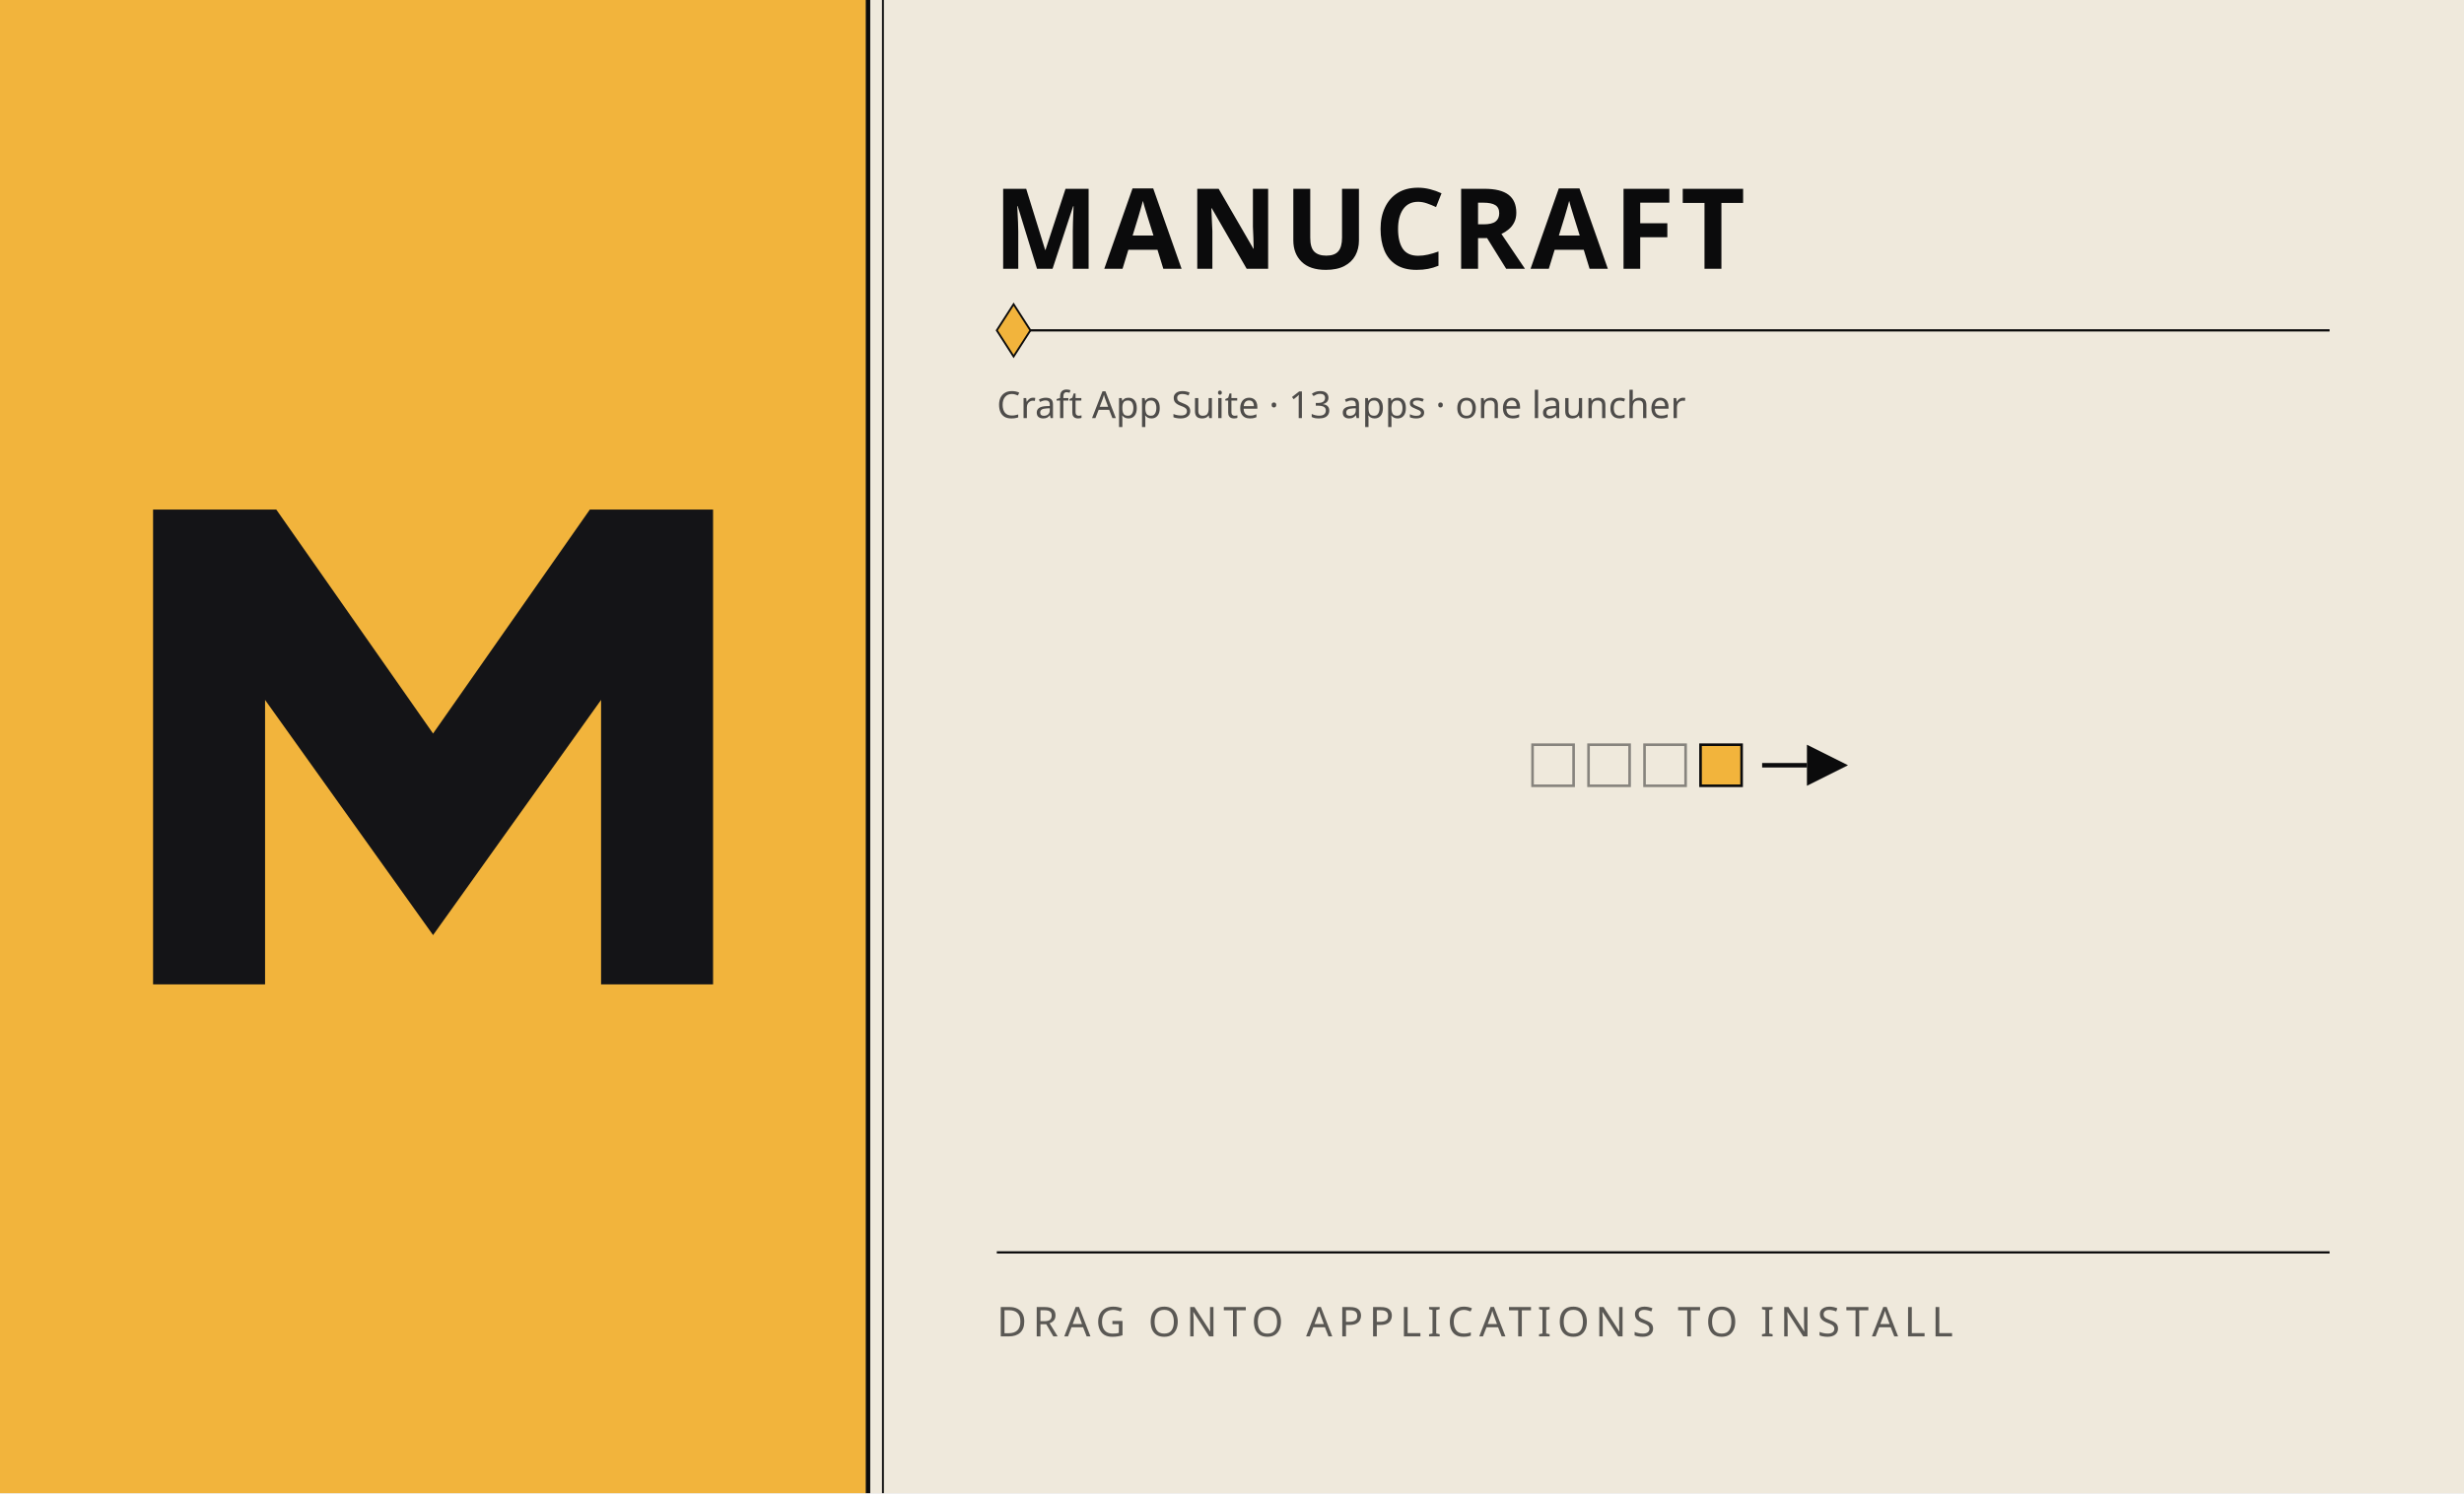
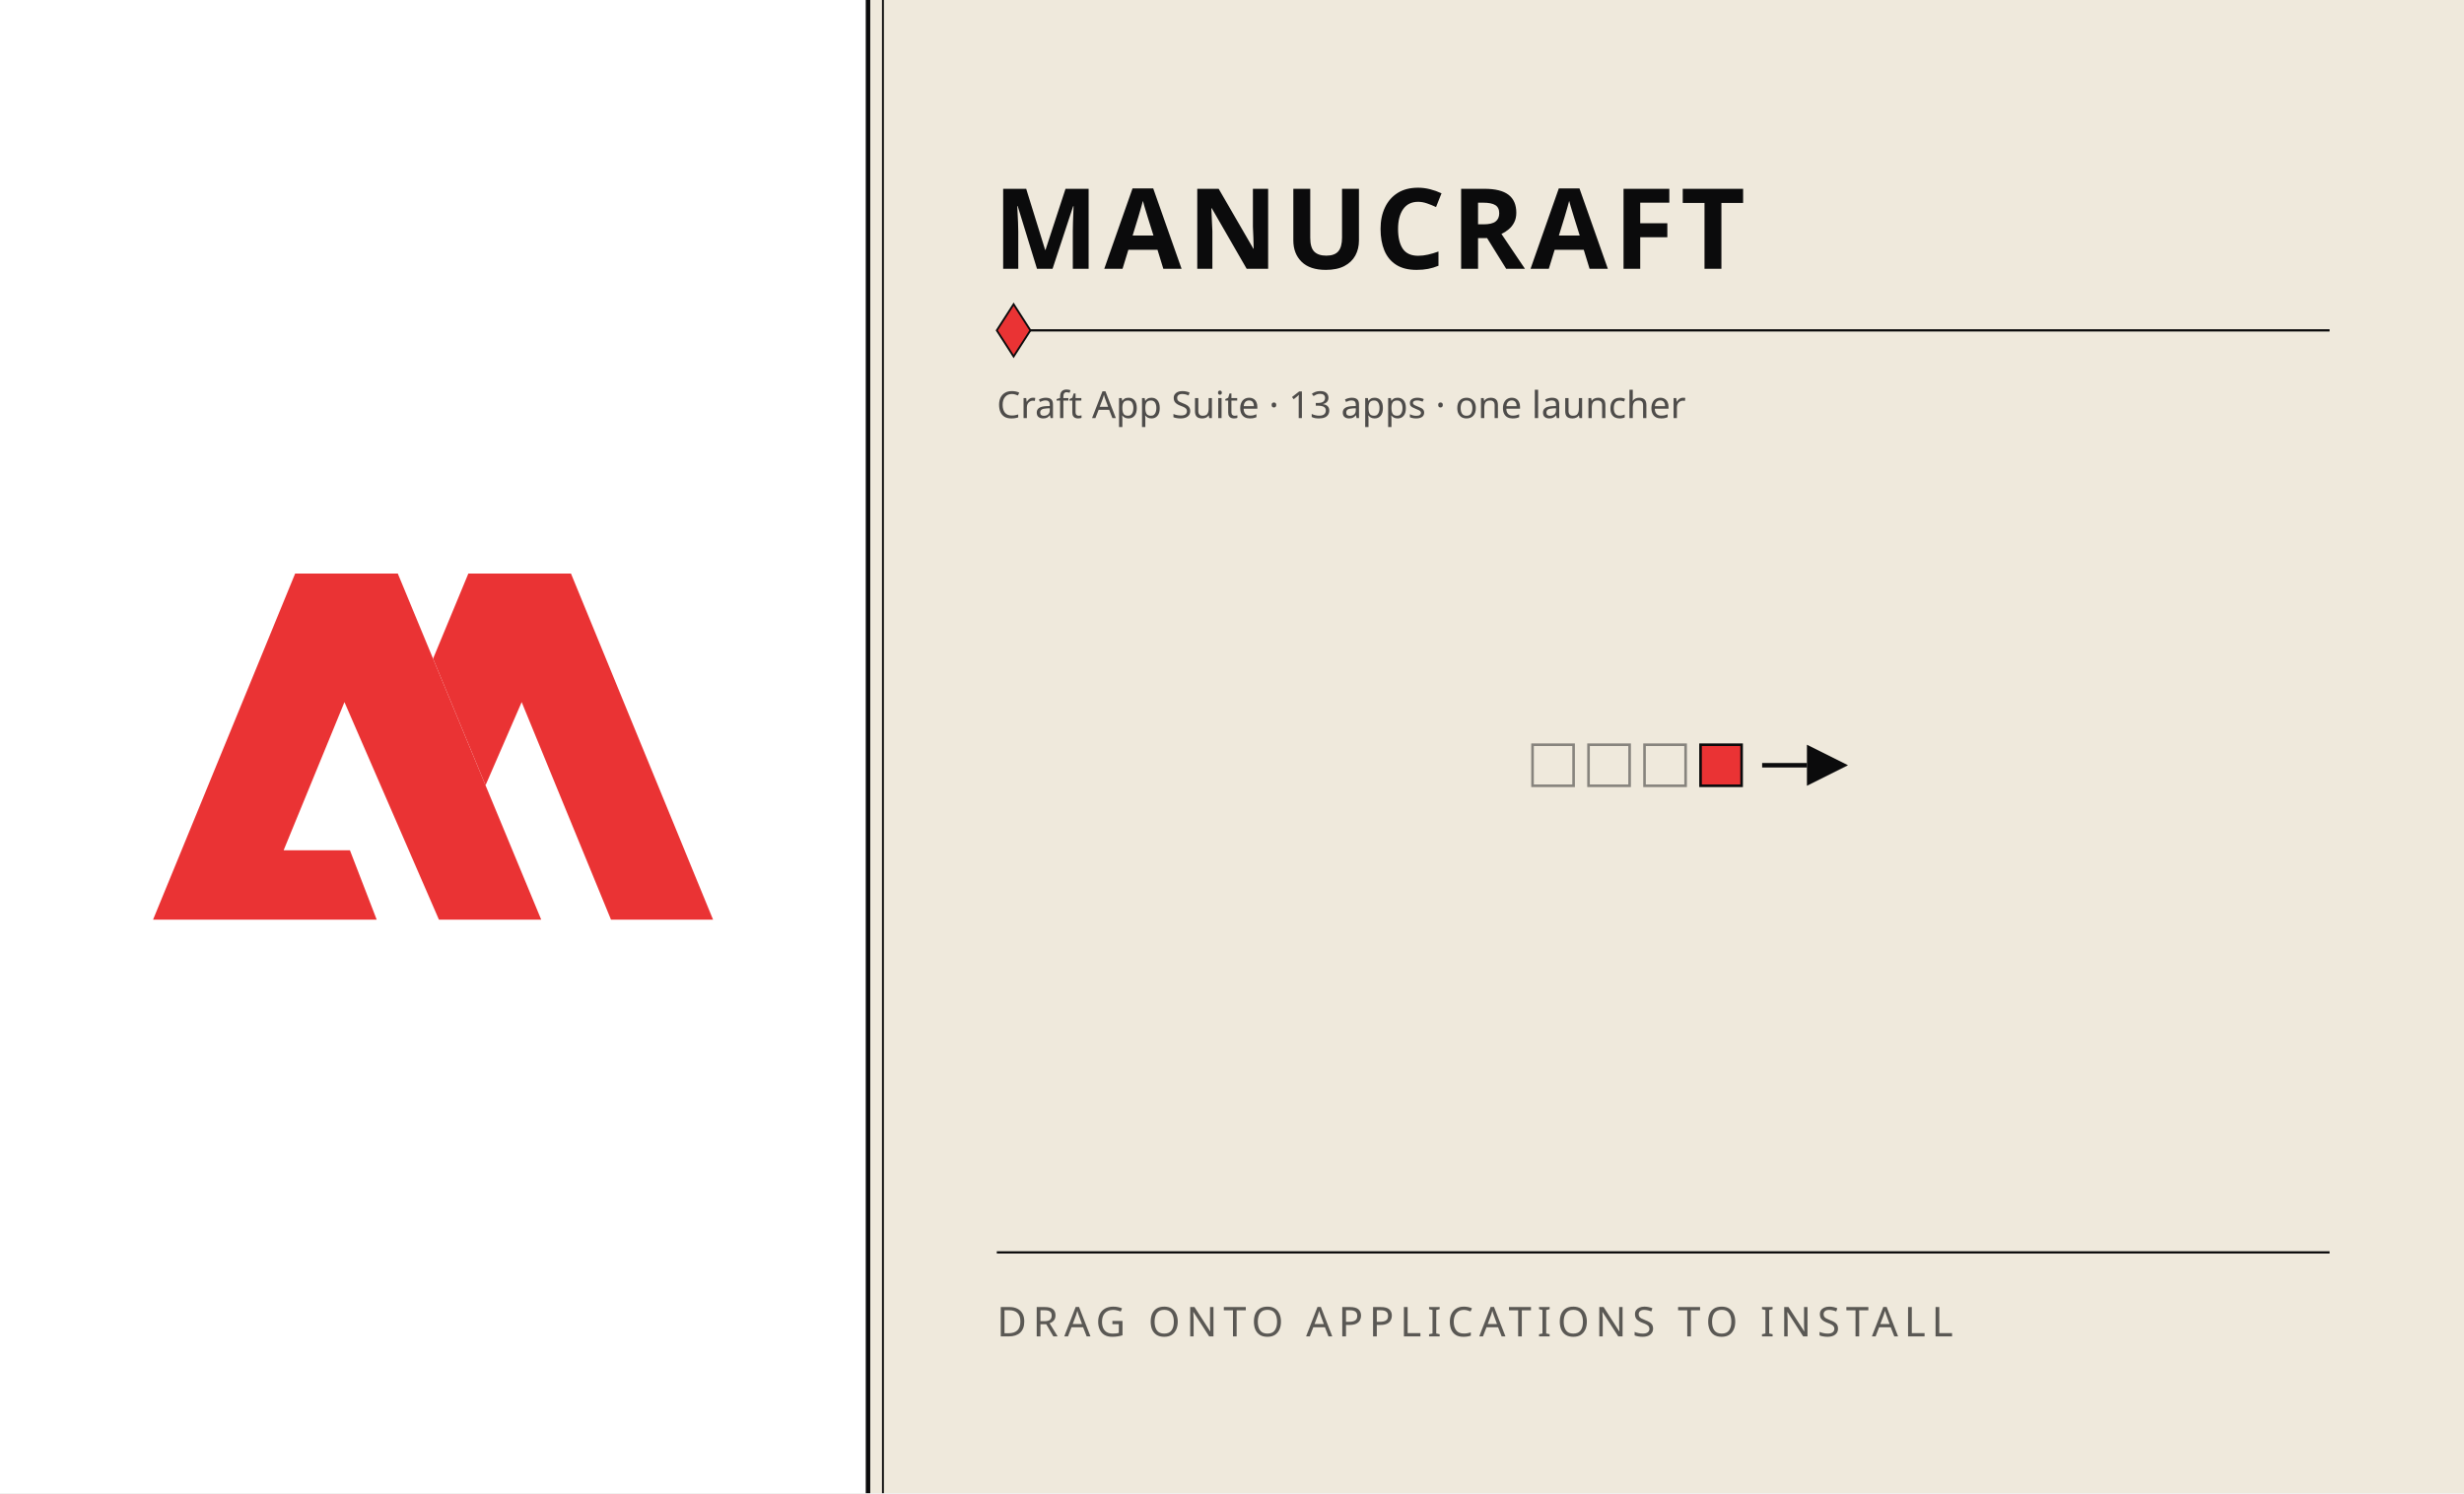
<svg xmlns="http://www.w3.org/2000/svg" width="660" height="400" viewBox="0 0 660 400">
  <rect width="660" height="400" fill="#efe9dc" />
-   <rect width="232" height="400" fill="#f2b43c" />
-   <path fill="#141417" transform="translate(-7.6 87.9) scale(0.3)" d="M162,586V162H272L412,362L552,162H662V586H562V332L412,542L262,332V586Z" />
+   <rect width="232" height="400" fill="#ffffff" />
+   <g transform="translate(116 200) scale(0.27212) translate(-306.0 -405.341)">
+     <path fill="#ea3334" d="M30.388 575.708 L170.266 234.974 L271.265 234.974 L306 318.808 L357.651 443.467 L386.051 512.011 L412.443 575.708 L361.489 575.708 L311.77 575.708 L306 562.419 L254.349 443.467 L218.782 361.553 L158.9 507.452 L224.191 507.452 L225.949 512.011 L250.511 575.708 L199.557 575.708 Z" />
+     <path fill="#ea3334" d="M306 318.808 L340.735 234.974 L441.734 234.974 L581.612 575.708 L481.115 575.708 L453.1 507.452 L393.218 361.553 L357.651 443.467 Z" />
+   </g>
  <line x1="232.5" y1="0" x2="232.5" y2="400" stroke="#0b0b0c" stroke-width="1.2" />
  <line x1="236.5" y1="0" x2="236.5" y2="400" stroke="#0b0b0c" stroke-width="0.5" />
  <line x1="267" y1="88.5" x2="624" y2="88.5" stroke="#0b0b0c" stroke-width="0.6" />
-   <path d="M271.5,81.5 L276,88.5 L271.5,95.5 L267,88.5 Z" fill="#f2b43c" stroke="#0b0b0c" stroke-width="0.5" />
+   <path d="M271.5,81.5 L276,88.5 L271.5,95.5 L267,88.5 Z" fill="#ea3334" stroke="#0b0b0c" stroke-width="0.5" />
  <rect x="410.5" y="199.5" width="11" height="11" fill="#efe9dc" stroke="#0b0b0c" stroke-opacity="0.45" stroke-width="0.7" />
  <rect x="425.5" y="199.5" width="11" height="11" fill="#efe9dc" stroke="#0b0b0c" stroke-opacity="0.45" stroke-width="0.7" />
  <rect x="440.5" y="199.5" width="11" height="11" fill="#efe9dc" stroke="#0b0b0c" stroke-opacity="0.45" stroke-width="0.7" />
-   <rect x="455.5" y="199.5" width="11" height="11" fill="#f2b43c" stroke="#0b0b0c" stroke-width="0.7" />
+   <rect x="455.5" y="199.5" width="11" height="11" fill="#ea3334" stroke="#0b0b0c" stroke-width="0.7" />
  <line x1="472" y1="205" x2="484" y2="205" stroke="#0b0b0c" stroke-width="1.2" />
  <path d="M495,205 L484,210.5 L484,199.5 Z" fill="#0b0b0c" />
  <line x1="267" y1="335.5" x2="624" y2="335.5" stroke="#0b0b0c" stroke-width="0.6" />
  <text x="266" y="72" font-family="Archivo" font-weight="700" font-stretch="semi-expanded" font-size="30" letter-spacing="1.5" fill="#0b0b0c">MANUCRAFT</text>
  <text x="267" y="112" font-family="Geist Mono" font-size="10" fill="#0b0b0c" fill-opacity="0.7">Craft App Suite · 13 apps · one launcher</text>
  <text x="267" y="358" font-family="Geist Mono" font-size="11" letter-spacing="1.6" fill="#0b0b0c" fill-opacity="0.65">DRAG ONTO APPLICATIONS TO INSTALL</text>
</svg>
